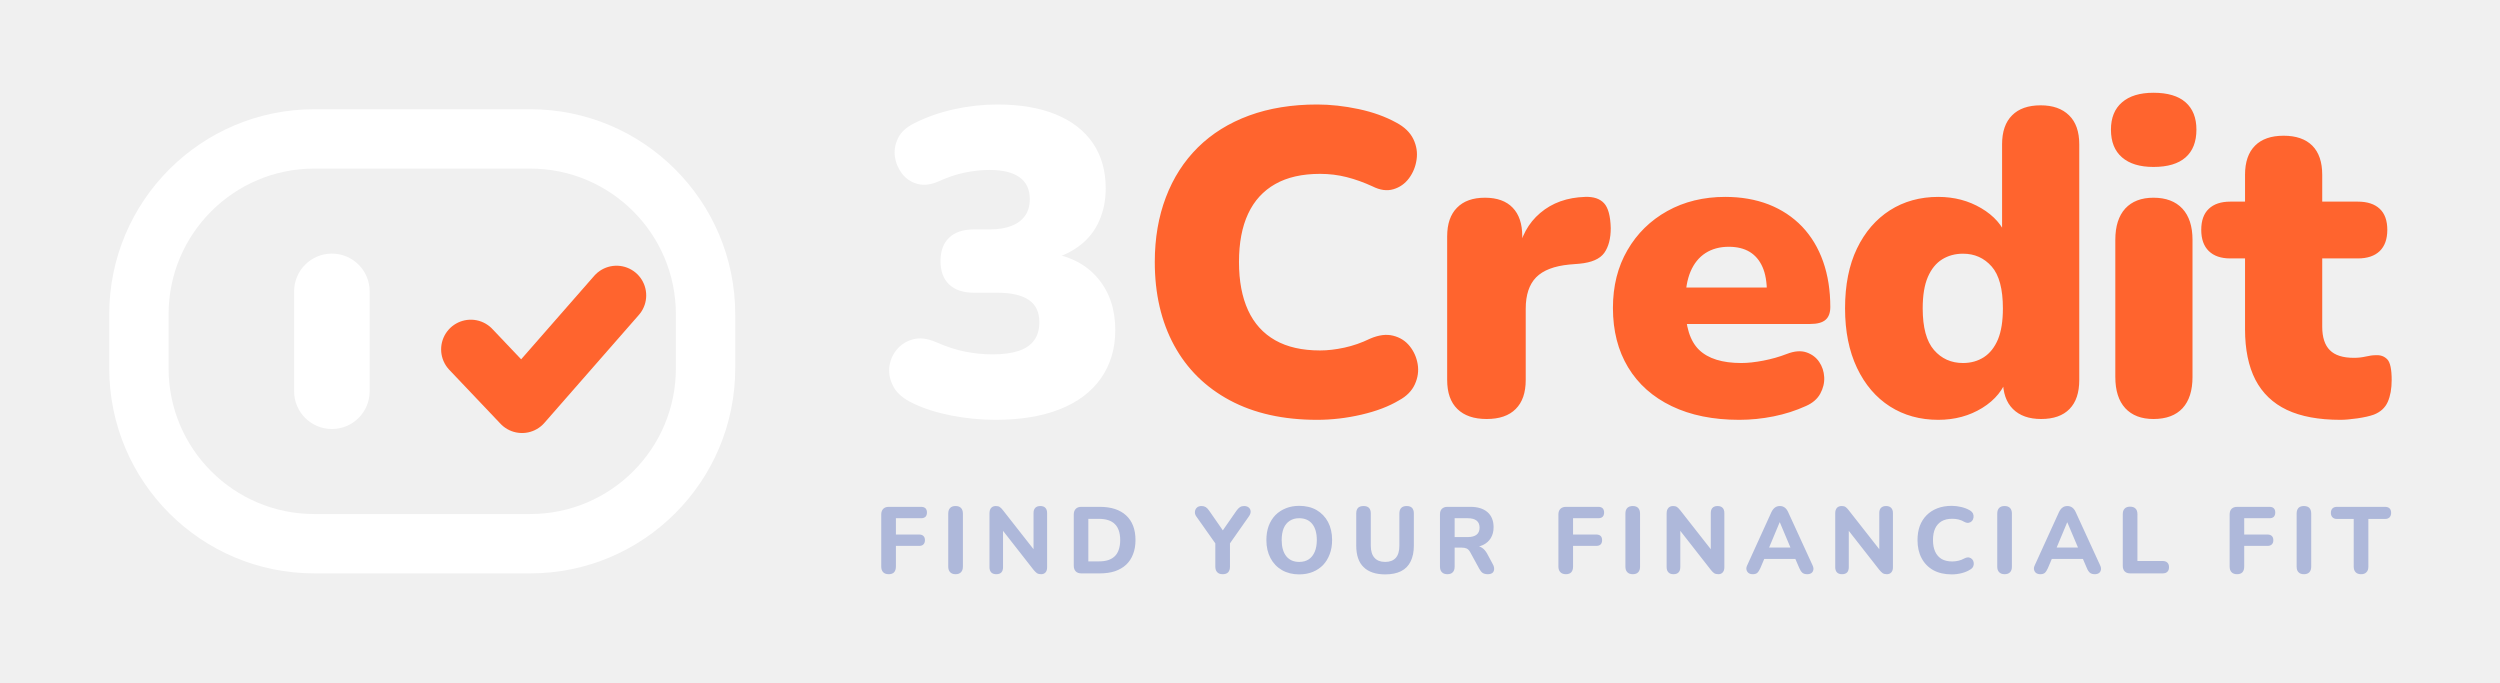
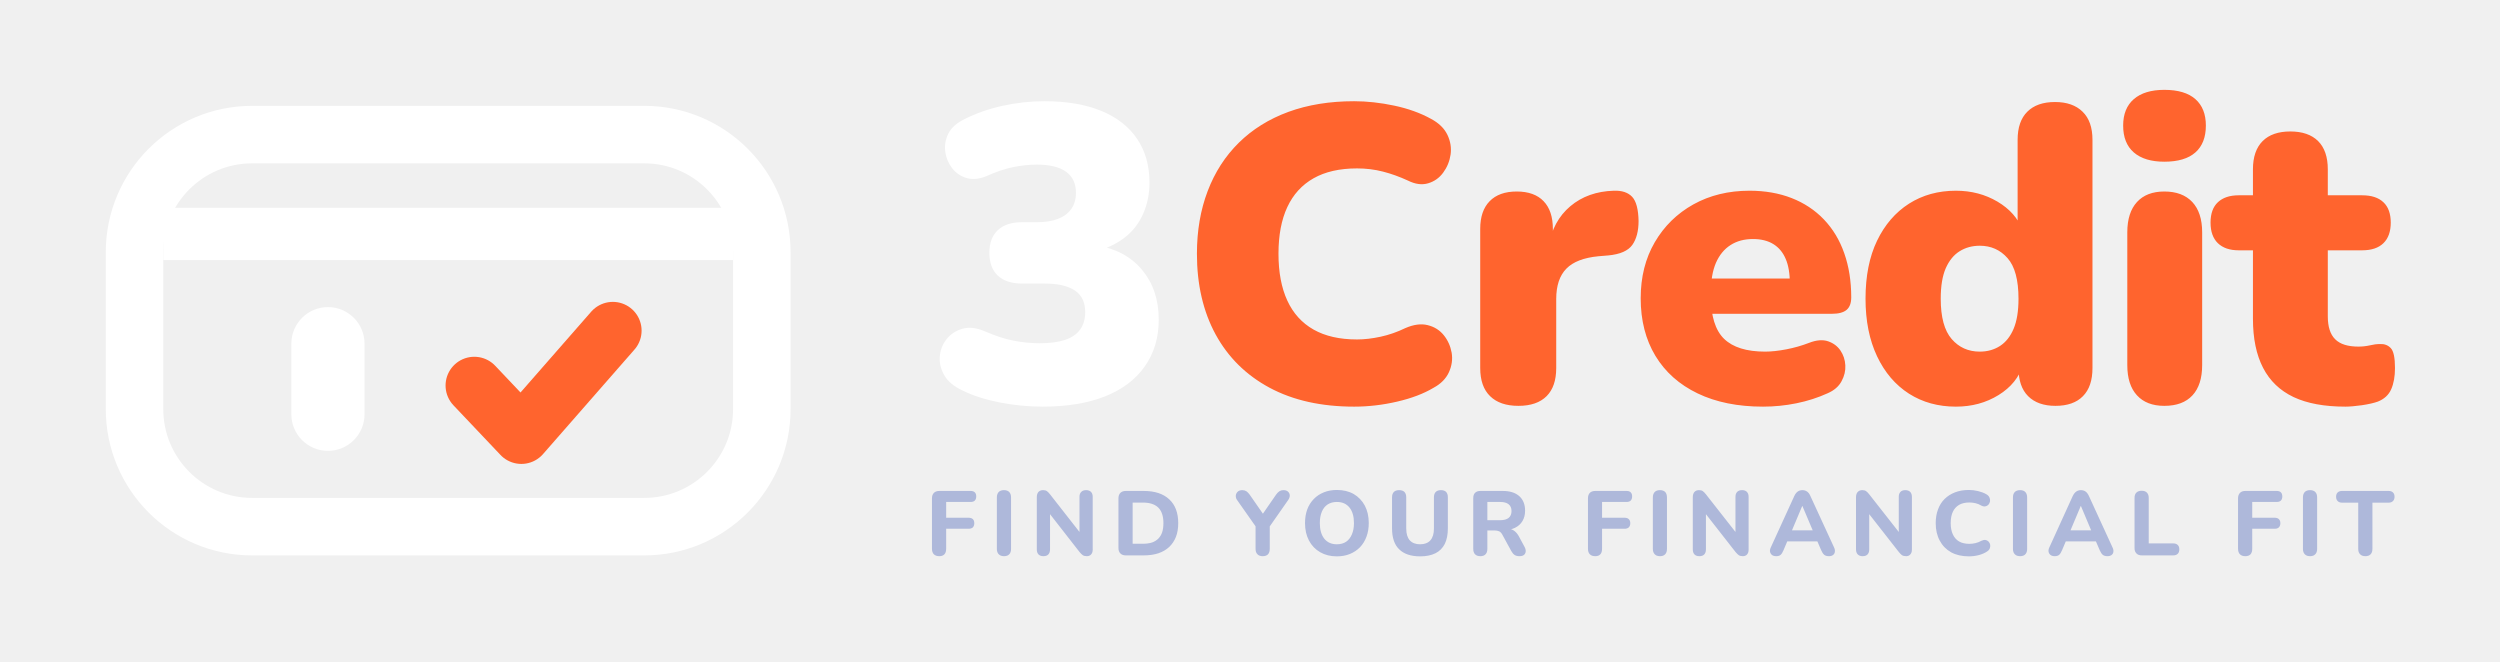
- <svg xmlns="http://www.w3.org/2000/svg" viewBox="0 0 274.64 74.99" role="img">
-   <rect x="15.26" y="15.26" width="62.25" height="44.47" rx="19.27" fill="none" stroke="#FFFFFF" stroke-width="6.52" />
-   <rect x="32.31" y="27.86" width="8.3" height="19.27" rx="4.15" fill="#FFFFFF" />
-   <path d="M51.72 38.38l5.63 5.93l10.38-11.86" fill="none" stroke="#FF642E" stroke-width="6.52" stroke-linecap="round" stroke-linejoin="round" />
-   <path fill="#FFFFFF" d="M109.37 46.12Q106.94 46.12 104.51 45.65Q102.08 45.17 100.31 44.31Q98.79 43.6 98.19 42.55Q97.6 41.5 97.69 40.41Q97.79 39.31 98.48 38.45Q99.17 37.59 100.29 37.28Q101.41 36.97 102.84 37.59Q104.6 38.36 106.08 38.64Q107.56 38.93 109.04 38.93Q110.75 38.93 111.9 38.55Q113.04 38.17 113.61 37.38Q114.18 36.59 114.18 35.4Q114.18 33.73 113.02 32.95Q111.85 32.16 109.61 32.16H107.03Q105.22 32.16 104.27 31.25Q103.32 30.35 103.32 28.68Q103.32 27.01 104.27 26.11Q105.22 25.2 107.03 25.2H108.75Q110.13 25.2 111.11 24.82Q112.09 24.44 112.61 23.7Q113.13 22.96 113.13 21.87Q113.13 20.29 112.01 19.48Q110.89 18.67 108.7 18.67Q107.37 18.67 105.99 18.96Q104.6 19.24 103.03 19.96Q101.79 20.48 100.77 20.2Q99.74 19.91 99.1 19.08Q98.46 18.24 98.31 17.22Q98.17 16.19 98.65 15.19Q99.12 14.19 100.46 13.53Q102.46 12.52 104.82 12Q107.18 11.48 109.56 11.48Q113.33 11.48 115.99 12.57Q118.66 13.67 120.07 15.74Q121.47 17.81 121.47 20.72Q121.47 22.63 120.76 24.25Q120.05 25.87 118.66 26.94Q117.28 28.01 115.42 28.49V27.82Q118.76 28.35 120.64 30.61Q122.52 32.87 122.52 36.26Q122.52 39.31 120.95 41.55Q119.38 43.79 116.42 44.96Q113.47 46.12 109.37 46.12Z" />
-   <path fill="#FF642E" d="M144.69 46.12Q139.11 46.12 135.11 43.98Q131.1 41.83 128.98 37.93Q126.86 34.02 126.86 28.78Q126.86 24.87 128.08 21.67Q129.29 18.48 131.6 16.19Q133.91 13.91 137.23 12.69Q140.54 11.48 144.69 11.48Q146.88 11.48 149.24 11.98Q151.6 12.48 153.41 13.48Q154.74 14.19 155.27 15.29Q155.79 16.38 155.62 17.53Q155.46 18.67 154.79 19.58Q154.12 20.48 153.07 20.79Q152.02 21.1 150.79 20.48Q149.36 19.82 147.95 19.46Q146.54 19.1 145.02 19.1Q142.06 19.1 140.09 20.22Q138.11 21.34 137.11 23.49Q136.11 25.63 136.11 28.78Q136.11 31.92 137.11 34.09Q138.11 36.26 140.09 37.38Q142.06 38.5 145.02 38.5Q146.26 38.5 147.69 38.19Q149.12 37.88 150.5 37.21Q151.93 36.59 153.05 36.88Q154.17 37.16 154.86 38.02Q155.55 38.88 155.74 40Q155.93 41.12 155.43 42.22Q154.93 43.31 153.69 43.98Q152.02 44.98 149.57 45.55Q147.12 46.12 144.69 46.12ZM163.32 46.03Q161.22 46.03 160.1 44.93Q158.98 43.84 158.98 41.74V25.96Q158.98 23.91 160.06 22.82Q161.13 21.72 163.13 21.72Q165.13 21.72 166.18 22.82Q167.23 23.91 167.23 25.96V27.92H166.75Q167.23 25.06 169.21 23.39Q171.18 21.72 174.14 21.63Q175.52 21.58 176.21 22.32Q176.9 23.06 176.95 25.06Q176.95 26.77 176.24 27.78Q175.52 28.78 173.52 28.97L172.42 29.06Q169.9 29.3 168.75 30.47Q167.61 31.64 167.61 33.92V41.74Q167.61 43.84 166.51 44.93Q165.42 46.03 163.32 46.03ZM191.06 46.12Q186.77 46.12 183.65 44.62Q180.53 43.12 178.86 40.36Q177.19 37.59 177.19 33.83Q177.19 30.21 178.79 27.47Q180.38 24.73 183.17 23.18Q185.96 21.63 189.53 21.63Q192.15 21.63 194.3 22.46Q196.44 23.3 197.97 24.89Q199.49 26.49 200.28 28.73Q201.07 30.97 201.07 33.73Q201.07 34.69 200.54 35.14Q200.02 35.59 198.87 35.59H184.29V31.59H194.87L194.11 32.21Q194.11 30.44 193.63 29.35Q193.15 28.25 192.23 27.68Q191.3 27.11 189.91 27.11Q188.44 27.11 187.36 27.8Q186.29 28.49 185.72 29.82Q185.15 31.16 185.15 33.16V33.59Q185.15 36.97 186.65 38.43Q188.15 39.88 191.3 39.88Q192.34 39.88 193.7 39.62Q195.06 39.36 196.3 38.88Q197.54 38.4 198.45 38.71Q199.35 39.02 199.85 39.76Q200.35 40.5 200.4 41.43Q200.45 42.36 199.97 43.24Q199.49 44.12 198.4 44.6Q196.73 45.36 194.85 45.74Q192.96 46.12 191.06 46.12ZM212.93 46.12Q209.93 46.12 207.62 44.65Q205.31 43.17 204 40.41Q202.69 37.64 202.69 33.88Q202.69 30.02 204 27.3Q205.31 24.58 207.62 23.1Q209.93 21.63 212.93 21.63Q215.55 21.63 217.65 22.87Q219.75 24.11 220.46 26.06H219.94V15.86Q219.94 13.76 221.04 12.67Q222.13 11.57 224.18 11.57Q226.18 11.57 227.3 12.67Q228.42 13.76 228.42 15.86V41.74Q228.42 43.84 227.35 44.93Q226.28 46.03 224.23 46.03Q222.23 46.03 221.13 44.93Q220.03 43.84 220.03 41.74V39.02L220.56 41.36Q219.89 43.5 217.77 44.81Q215.65 46.12 212.93 46.12ZM215.65 39.88Q216.94 39.88 217.94 39.24Q218.94 38.59 219.49 37.28Q220.03 35.97 220.03 33.88Q220.03 30.68 218.8 29.28Q217.56 27.87 215.65 27.87Q214.36 27.87 213.36 28.49Q212.36 29.11 211.79 30.42Q211.22 31.73 211.22 33.88Q211.22 37.02 212.46 38.45Q213.7 39.88 215.65 39.88ZM236.57 46.03Q234.57 46.03 233.47 44.84Q232.38 43.65 232.38 41.41V26.35Q232.38 24.11 233.47 22.91Q234.57 21.72 236.57 21.72Q238.62 21.72 239.74 22.91Q240.86 24.11 240.86 26.35V41.41Q240.86 43.65 239.77 44.84Q238.67 46.03 236.57 46.03ZM236.57 18.34Q234.33 18.34 233.12 17.29Q231.9 16.24 231.9 14.24Q231.9 12.29 233.12 11.24Q234.33 10.19 236.57 10.19Q238.91 10.19 240.1 11.24Q241.29 12.29 241.29 14.24Q241.29 16.24 240.1 17.29Q238.91 18.34 236.57 18.34ZM257.11 46.12Q253.54 46.12 251.23 45.03Q248.92 43.93 247.77 41.72Q246.63 39.5 246.63 36.16V28.39H245.01Q243.48 28.39 242.65 27.58Q241.82 26.77 241.82 25.25Q241.82 23.72 242.65 22.94Q243.48 22.15 245.01 22.15H246.63V19.2Q246.63 17.1 247.73 16Q248.82 14.91 250.87 14.91Q252.92 14.91 254.02 16Q255.11 17.1 255.11 19.2V22.15H259.02Q260.59 22.15 261.43 22.94Q262.26 23.72 262.26 25.25Q262.26 26.77 261.43 27.58Q260.59 28.39 259.02 28.39H255.11V35.88Q255.11 37.64 255.95 38.47Q256.78 39.31 258.59 39.31Q259.26 39.31 259.88 39.17Q260.5 39.02 261.02 39.02Q261.78 38.98 262.26 39.48Q262.74 39.98 262.74 41.74Q262.74 43.17 262.31 44.15Q261.88 45.12 260.78 45.55Q260.12 45.79 258.97 45.96Q257.83 46.12 257.11 46.12Z" />
-   <path fill="#AEB8DA" d="M97.63 63.08Q97.23 63.08 97.02 62.86Q96.81 62.65 96.81 62.23V56.52Q96.81 56.12 97.03 55.9Q97.24 55.68 97.65 55.68H101.19Q101.5 55.68 101.67 55.84Q101.83 56 101.83 56.3Q101.83 56.61 101.67 56.77Q101.5 56.93 101.19 56.93H98.42V58.72H100.97Q101.28 58.72 101.44 58.88Q101.61 59.04 101.61 59.34Q101.61 59.64 101.44 59.81Q101.28 59.97 100.97 59.97H98.42V62.23Q98.42 63.08 97.63 63.08ZM104.98 63.08Q104.58 63.08 104.38 62.86Q104.17 62.65 104.17 62.25V56.42Q104.17 56.02 104.38 55.8Q104.58 55.59 104.98 55.59Q105.36 55.59 105.57 55.8Q105.78 56.02 105.78 56.42V62.25Q105.78 62.65 105.57 62.86Q105.37 63.08 104.98 63.08ZM109.45 63.08Q109.08 63.08 108.89 62.88Q108.7 62.68 108.7 62.3V56.4Q108.7 56 108.89 55.79Q109.08 55.59 109.4 55.59Q109.68 55.59 109.83 55.7Q109.99 55.8 110.18 56.05L113.82 60.69H113.54V56.35Q113.54 55.99 113.73 55.79Q113.92 55.59 114.29 55.59Q114.65 55.59 114.84 55.79Q115.03 55.99 115.03 56.35V62.34Q115.03 62.68 114.86 62.88Q114.68 63.08 114.38 63.08Q114.09 63.08 113.92 62.97Q113.75 62.85 113.55 62.61L109.92 57.97H110.19V62.3Q110.19 62.68 110.01 62.88Q109.82 63.08 109.45 63.08ZM118.8 62.99Q118.39 62.99 118.18 62.77Q117.96 62.55 117.96 62.15V56.52Q117.96 56.12 118.18 55.9Q118.39 55.68 118.8 55.68H120.82Q122.7 55.68 123.72 56.63Q124.74 57.58 124.74 59.33Q124.74 60.21 124.47 60.89Q124.21 61.57 123.71 62.04Q123.21 62.5 122.49 62.75Q121.76 62.99 120.82 62.99ZM119.56 61.67H120.73Q121.32 61.67 121.75 61.53Q122.19 61.38 122.48 61.09Q122.77 60.8 122.91 60.36Q123.06 59.92 123.06 59.33Q123.06 58.15 122.47 57.57Q121.89 57 120.73 57H119.56ZM134.32 63.08Q133.92 63.08 133.72 62.86Q133.51 62.65 133.51 62.24V59.24L133.84 60.16L131.39 56.69Q131.25 56.47 131.27 56.21Q131.29 55.96 131.48 55.77Q131.66 55.59 132.01 55.59Q132.25 55.59 132.46 55.71Q132.66 55.84 132.84 56.11L134.5 58.5H134.17L135.83 56.11Q136.03 55.83 136.22 55.71Q136.41 55.59 136.67 55.59Q137 55.59 137.19 55.76Q137.38 55.93 137.39 56.18Q137.4 56.44 137.21 56.71L134.79 60.16L135.12 59.24V62.24Q135.12 63.08 134.32 63.08ZM142.72 63.1Q141.65 63.1 140.83 62.63Q140.02 62.16 139.57 61.31Q139.12 60.46 139.12 59.33Q139.12 58.47 139.37 57.78Q139.63 57.09 140.1 56.6Q140.58 56.11 141.25 55.84Q141.92 55.57 142.72 55.57Q143.82 55.57 144.63 56.03Q145.44 56.5 145.89 57.34Q146.34 58.19 146.34 59.32Q146.34 60.18 146.08 60.87Q145.82 61.57 145.35 62.07Q144.87 62.56 144.21 62.83Q143.54 63.1 142.72 63.1ZM142.72 61.73Q143.34 61.73 143.77 61.45Q144.2 61.16 144.43 60.62Q144.66 60.08 144.66 59.33Q144.66 58.19 144.16 57.56Q143.65 56.93 142.72 56.93Q142.12 56.93 141.69 57.21Q141.25 57.49 141.02 58.03Q140.8 58.57 140.8 59.33Q140.8 60.46 141.3 61.1Q141.81 61.73 142.72 61.73ZM152.17 63.1Q151.39 63.1 150.8 62.9Q150.2 62.7 149.8 62.3Q149.39 61.91 149.19 61.31Q148.99 60.72 148.99 59.93V56.41Q148.99 56 149.19 55.79Q149.4 55.59 149.8 55.59Q150.18 55.59 150.39 55.79Q150.59 56 150.59 56.41V59.94Q150.59 60.83 151 61.28Q151.4 61.73 152.17 61.73Q152.94 61.73 153.34 61.28Q153.73 60.83 153.73 59.94V56.41Q153.73 56 153.94 55.79Q154.15 55.59 154.53 55.59Q154.92 55.59 155.12 55.79Q155.32 56 155.32 56.41V59.93Q155.32 60.98 154.96 61.69Q154.61 62.4 153.91 62.75Q153.21 63.1 152.17 63.1ZM159 63.08Q158.61 63.08 158.4 62.86Q158.19 62.65 158.19 62.25V56.5Q158.19 56.09 158.41 55.89Q158.62 55.68 159.01 55.68H161.53Q162.75 55.68 163.42 56.27Q164.08 56.86 164.08 57.92Q164.08 58.6 163.78 59.1Q163.48 59.6 162.92 59.87Q162.35 60.14 161.53 60.14L161.61 59.96H162.04Q162.47 59.96 162.8 60.17Q163.13 60.39 163.37 60.82L164.01 62.01Q164.15 62.27 164.14 62.52Q164.13 62.77 163.96 62.93Q163.78 63.08 163.44 63.08Q163.1 63.08 162.88 62.94Q162.67 62.79 162.51 62.49L161.51 60.66Q161.35 60.37 161.13 60.26Q160.91 60.16 160.59 60.16H159.8V62.25Q159.8 62.65 159.6 62.86Q159.4 63.08 159 63.08ZM159.8 59H161.24Q161.88 59 162.21 58.74Q162.54 58.48 162.54 57.96Q162.54 57.45 162.21 57.19Q161.88 56.93 161.24 56.93H159.8ZM172.02 63.08Q171.63 63.08 171.42 62.86Q171.2 62.65 171.2 62.23V56.52Q171.2 56.12 171.42 55.9Q171.64 55.68 172.04 55.68H175.59Q175.9 55.68 176.06 55.84Q176.22 56 176.22 56.3Q176.22 56.61 176.06 56.77Q175.9 56.93 175.59 56.93H172.81V58.72H175.36Q175.67 58.72 175.84 58.88Q176 59.04 176 59.34Q176 59.64 175.84 59.81Q175.67 59.97 175.36 59.97H172.81V62.23Q172.81 63.08 172.02 63.08ZM179.37 63.08Q178.98 63.08 178.77 62.86Q178.56 62.65 178.56 62.25V56.42Q178.56 56.02 178.77 55.8Q178.98 55.59 179.37 55.59Q179.76 55.59 179.96 55.8Q180.17 56.02 180.17 56.42V62.25Q180.17 62.65 179.97 62.86Q179.77 63.08 179.37 63.08ZM183.84 63.08Q183.48 63.08 183.29 62.88Q183.09 62.68 183.09 62.3V56.4Q183.09 56 183.29 55.79Q183.48 55.59 183.8 55.59Q184.08 55.59 184.23 55.7Q184.38 55.8 184.58 56.05L188.22 60.69H187.94V56.35Q187.94 55.99 188.13 55.79Q188.32 55.59 188.68 55.59Q189.05 55.59 189.24 55.79Q189.43 55.99 189.43 56.35V62.34Q189.43 62.68 189.25 62.88Q189.08 63.08 188.78 63.08Q188.49 63.08 188.31 62.97Q188.14 62.85 187.95 62.61L184.32 57.97H184.59V62.3Q184.59 62.68 184.4 62.88Q184.21 63.08 183.84 63.08ZM192.56 63.08Q192.27 63.08 192.09 62.95Q191.91 62.81 191.86 62.58Q191.81 62.36 191.95 62.08L194.6 56.26Q194.77 55.91 195 55.75Q195.22 55.59 195.53 55.59Q195.83 55.59 196.05 55.75Q196.28 55.91 196.44 56.26L199.11 62.08Q199.25 62.36 199.21 62.59Q199.17 62.82 199 62.95Q198.82 63.08 198.54 63.08Q198.19 63.08 198 62.92Q197.81 62.75 197.66 62.4L197.04 60.96L197.68 61.4H193.36L194 60.96L193.39 62.4Q193.23 62.76 193.06 62.92Q192.89 63.08 192.56 63.08ZM195.5 57.39 194.18 60.55 193.9 60.15H197.14L196.86 60.55L195.53 57.39ZM202.36 63.08Q201.99 63.08 201.8 62.88Q201.61 62.68 201.61 62.3V56.4Q201.61 56 201.8 55.79Q201.99 55.59 202.32 55.59Q202.6 55.59 202.75 55.7Q202.9 55.8 203.09 56.05L206.73 60.69H206.45V56.35Q206.45 55.99 206.64 55.79Q206.84 55.59 207.2 55.59Q207.56 55.59 207.75 55.79Q207.95 55.99 207.95 56.35V62.34Q207.95 62.68 207.77 62.88Q207.59 63.08 207.29 63.08Q207 63.08 206.83 62.97Q206.66 62.85 206.46 62.61L202.83 57.97H203.1V62.3Q203.1 62.68 202.92 62.88Q202.73 63.08 202.36 63.08ZM214.41 63.1Q213.23 63.1 212.39 62.64Q211.55 62.17 211.1 61.32Q210.65 60.48 210.65 59.33Q210.65 58.47 210.9 57.78Q211.16 57.09 211.65 56.6Q212.13 56.11 212.83 55.84Q213.53 55.57 214.41 55.57Q214.93 55.57 215.47 55.7Q216 55.83 216.39 56.06Q216.65 56.21 216.75 56.43Q216.84 56.64 216.8 56.86Q216.77 57.08 216.63 57.24Q216.49 57.39 216.28 57.43Q216.07 57.47 215.81 57.34Q215.5 57.15 215.16 57.07Q214.82 56.99 214.47 56.99Q213.77 56.99 213.3 57.26Q212.83 57.54 212.59 58.05Q212.35 58.57 212.35 59.33Q212.35 60.08 212.59 60.6Q212.83 61.13 213.3 61.41Q213.77 61.68 214.47 61.68Q214.8 61.68 215.15 61.6Q215.49 61.52 215.81 61.34Q216.08 61.21 216.3 61.24Q216.51 61.28 216.65 61.43Q216.79 61.58 216.82 61.79Q216.86 61.99 216.78 62.2Q216.7 62.41 216.47 62.55Q216.08 62.81 215.52 62.96Q214.96 63.1 214.41 63.1ZM220.22 63.08Q219.83 63.08 219.62 62.86Q219.41 62.65 219.41 62.25V56.42Q219.41 56.02 219.62 55.8Q219.83 55.59 220.22 55.59Q220.6 55.59 220.81 55.8Q221.02 56.02 221.02 56.42V62.25Q221.02 62.65 220.82 62.86Q220.61 63.08 220.22 63.08ZM224.15 63.08Q223.86 63.08 223.68 62.95Q223.5 62.81 223.45 62.58Q223.4 62.36 223.54 62.08L226.19 56.26Q226.36 55.91 226.59 55.75Q226.81 55.59 227.11 55.59Q227.41 55.59 227.64 55.75Q227.87 55.91 228.03 56.26L230.7 62.08Q230.84 62.36 230.8 62.59Q230.76 62.82 230.59 62.95Q230.41 63.08 230.13 63.08Q229.78 63.08 229.59 62.92Q229.39 62.75 229.25 62.4L228.63 60.96L229.27 61.4H224.95L225.59 60.96L224.98 62.4Q224.82 62.76 224.65 62.92Q224.48 63.08 224.15 63.08ZM227.09 57.39 225.77 60.55 225.49 60.15H228.73L228.45 60.55L227.11 57.39ZM234.02 62.99Q233.62 62.99 233.41 62.77Q233.2 62.55 233.2 62.17V56.48Q233.2 56.07 233.41 55.87Q233.61 55.66 234.01 55.66Q234.39 55.66 234.6 55.87Q234.81 56.07 234.81 56.48V61.63H237.59Q237.92 61.63 238.1 61.81Q238.28 61.98 238.28 62.3Q238.28 62.64 238.1 62.81Q237.92 62.99 237.59 62.99ZM245.75 63.08Q245.36 63.08 245.15 62.86Q244.94 62.65 244.94 62.23V56.52Q244.94 56.12 245.15 55.9Q245.37 55.68 245.78 55.68H249.32Q249.63 55.68 249.79 55.84Q249.95 56 249.95 56.3Q249.95 56.61 249.79 56.77Q249.63 56.93 249.32 56.93H246.54V58.72H249.09Q249.4 58.72 249.57 58.88Q249.74 59.04 249.74 59.34Q249.74 59.64 249.57 59.81Q249.4 59.97 249.09 59.97H246.54V62.23Q246.54 63.08 245.75 63.08ZM253.1 63.08Q252.71 63.08 252.5 62.86Q252.3 62.65 252.3 62.25V56.42Q252.3 56.02 252.5 55.8Q252.71 55.59 253.1 55.59Q253.49 55.59 253.7 55.8Q253.9 56.02 253.9 56.42V62.25Q253.9 62.65 253.7 62.86Q253.5 63.08 253.1 63.08ZM259.38 63.08Q258.98 63.08 258.78 62.86Q258.57 62.65 258.57 62.25V57.01H256.73Q256.41 57.01 256.24 56.83Q256.06 56.65 256.06 56.34Q256.06 56.02 256.24 55.85Q256.41 55.68 256.73 55.68H262.01Q262.33 55.68 262.51 55.85Q262.68 56.02 262.68 56.34Q262.68 56.65 262.51 56.83Q262.33 57.01 262.01 57.01H260.18V62.25Q260.18 62.65 259.97 62.86Q259.77 63.08 259.38 63.08Z" />
+ <svg xmlns="http://www.w3.org/2000/svg" viewBox="0 0 283.54 74.99" role="img">
+   <g transform="translate(3.40 -8.45) scale(1.4822)">
+     <rect x="8" y="16" width="48" height="30" rx="9" fill="none" stroke="#FFFFFF" stroke-width="4.4" />
+     <path d="M10.2 23.6H53.8" stroke="#FFFFFF" stroke-width="4" />
+     <rect x="20" y="29.2" width="5.6" height="11" rx="2.8" fill="#FFFFFF" />
+     <path d="M34 35.2l3.6 3.8l7-8" fill="none" stroke="#FF642E" stroke-width="4.4" stroke-linecap="round" stroke-linejoin="round" />
+   </g>
+   <path fill="#FFFFFF" d="M118.26 46.12Q115.83 46.12 113.4 45.65Q110.97 45.17 109.21 44.31Q107.68 43.6 107.09 42.55Q106.49 41.5 106.59 40.41Q106.68 39.31 107.37 38.45Q108.06 37.59 109.18 37.28Q110.3 36.97 111.73 37.59Q113.5 38.36 114.97 38.64Q116.45 38.93 117.93 38.93Q119.64 38.93 120.79 38.55Q121.93 38.17 122.5 37.38Q123.08 36.59 123.08 35.4Q123.08 33.73 121.91 32.95Q120.74 32.16 118.5 32.16H115.93Q114.12 32.16 113.16 31.25Q112.21 30.35 112.21 28.68Q112.21 27.01 113.16 26.11Q114.12 25.2 115.93 25.2H117.64Q119.03 25.2 120 24.82Q120.98 24.44 121.5 23.7Q122.03 22.96 122.03 21.87Q122.03 20.29 120.91 19.48Q119.79 18.67 117.6 18.67Q116.26 18.67 114.88 18.96Q113.5 19.24 111.92 19.96Q110.68 20.48 109.66 20.2Q108.64 19.91 107.99 19.08Q107.35 18.24 107.21 17.22Q107.06 16.19 107.54 15.19Q108.02 14.19 109.35 13.53Q111.35 12.52 113.71 12Q116.07 11.48 118.45 11.48Q122.22 11.48 124.89 12.57Q127.56 13.67 128.96 15.74Q130.37 17.81 130.37 20.72Q130.37 22.63 129.65 24.25Q128.94 25.87 127.56 26.94Q126.17 28.01 124.32 28.49V27.82Q127.65 28.35 129.53 30.61Q131.42 32.87 131.42 36.26Q131.42 39.31 129.84 41.55Q128.27 43.79 125.32 44.96Q122.36 46.12 118.26 46.12Z" />
+   <path fill="#FF642E" d="M153.58 46.12Q148 46.12 144 43.98Q140 41.83 137.87 37.93Q135.75 34.02 135.75 28.78Q135.75 24.87 136.97 21.67Q138.18 18.48 140.5 16.19Q142.81 13.91 146.12 12.69Q149.43 11.48 153.58 11.48Q155.77 11.48 158.13 11.98Q160.49 12.48 162.3 13.48Q163.63 14.19 164.16 15.29Q164.68 16.38 164.52 17.53Q164.35 18.67 163.68 19.58Q163.02 20.48 161.97 20.79Q160.92 21.1 159.68 20.48Q158.25 19.82 156.84 19.46Q155.44 19.1 153.91 19.1Q150.96 19.1 148.98 20.22Q147 21.34 146 23.49Q145 25.63 145 28.78Q145 31.92 146 34.09Q147 36.26 148.98 37.38Q150.96 38.5 153.91 38.5Q155.15 38.5 156.58 38.19Q158.01 37.88 159.39 37.21Q160.82 36.59 161.94 36.88Q163.06 37.16 163.75 38.02Q164.44 38.88 164.64 40Q164.83 41.12 164.33 42.22Q163.83 43.31 162.59 43.98Q160.92 44.98 158.46 45.55Q156.01 46.12 153.58 46.12ZM172.21 46.03Q170.12 46.03 169 44.93Q167.88 43.84 167.88 41.74V25.96Q167.88 23.91 168.95 22.82Q170.02 21.72 172.02 21.72Q174.02 21.72 175.07 22.82Q176.12 23.91 176.12 25.96V27.92H175.64Q176.12 25.06 178.1 23.39Q180.08 21.72 183.03 21.63Q184.41 21.58 185.11 22.32Q185.8 23.06 185.84 25.06Q185.84 26.77 185.13 27.78Q184.41 28.78 182.41 28.97L181.32 29.06Q178.79 29.3 177.65 30.47Q176.5 31.64 176.5 33.92V41.74Q176.5 43.84 175.41 44.93Q174.31 46.03 172.21 46.03ZM199.95 46.12Q195.66 46.12 192.54 44.62Q189.42 43.12 187.75 40.36Q186.08 37.59 186.08 33.83Q186.08 30.21 187.68 27.47Q189.28 24.73 192.06 23.18Q194.85 21.63 198.43 21.63Q201.05 21.63 203.19 22.46Q205.34 23.3 206.86 24.89Q208.39 26.49 209.17 28.73Q209.96 30.97 209.96 33.73Q209.96 34.69 209.44 35.14Q208.91 35.59 207.77 35.59H193.18V31.59H203.76L203 32.21Q203 30.44 202.52 29.35Q202.05 28.25 201.12 27.68Q200.19 27.11 198.81 27.11Q197.33 27.11 196.26 27.8Q195.19 28.49 194.61 29.82Q194.04 31.16 194.04 33.16V33.59Q194.04 36.97 195.54 38.43Q197.04 39.88 200.19 39.88Q201.24 39.88 202.6 39.62Q203.95 39.36 205.19 38.88Q206.43 38.4 207.34 38.71Q208.24 39.02 208.74 39.76Q209.24 40.5 209.29 41.43Q209.34 42.36 208.86 43.24Q208.39 44.12 207.29 44.6Q205.62 45.36 203.74 45.74Q201.86 46.12 199.95 46.12ZM221.83 46.12Q218.82 46.12 216.51 44.65Q214.2 43.17 212.89 40.41Q211.58 37.64 211.58 33.88Q211.58 30.02 212.89 27.3Q214.2 24.58 216.51 23.1Q218.82 21.63 221.83 21.63Q224.45 21.63 226.55 22.87Q228.64 24.11 229.36 26.06H228.83V15.86Q228.83 13.76 229.93 12.67Q231.03 11.57 233.07 11.57Q235.08 11.57 236.2 12.67Q237.32 13.76 237.32 15.86V41.74Q237.32 43.84 236.24 44.93Q235.17 46.03 233.12 46.03Q231.12 46.03 230.02 44.93Q228.93 43.84 228.93 41.74V39.02L229.45 41.36Q228.79 43.5 226.66 44.81Q224.54 46.12 221.83 46.12ZM224.54 39.88Q225.83 39.88 226.83 39.24Q227.83 38.59 228.38 37.28Q228.93 35.97 228.93 33.88Q228.93 30.68 227.69 29.28Q226.45 27.87 224.54 27.87Q223.26 27.87 222.26 28.49Q221.26 29.11 220.68 30.42Q220.11 31.73 220.11 33.88Q220.11 37.02 221.35 38.45Q222.59 39.88 224.54 39.88ZM245.47 46.03Q243.46 46.03 242.37 44.84Q241.27 43.65 241.27 41.41V26.35Q241.27 24.11 242.37 22.91Q243.46 21.72 245.47 21.72Q247.52 21.72 248.64 22.91Q249.76 24.11 249.76 26.35V41.41Q249.76 43.65 248.66 44.84Q247.56 46.03 245.47 46.03ZM245.47 18.34Q243.23 18.34 242.01 17.29Q240.8 16.24 240.8 14.24Q240.8 12.29 242.01 11.24Q243.23 10.19 245.47 10.19Q247.8 10.19 248.99 11.24Q250.18 12.29 250.18 14.24Q250.18 16.24 248.99 17.29Q247.8 18.34 245.47 18.34ZM266.01 46.12Q262.43 46.12 260.12 45.03Q257.81 43.93 256.67 41.72Q255.52 39.5 255.52 36.16V28.39H253.9Q252.38 28.39 251.54 27.58Q250.71 26.77 250.71 25.25Q250.71 23.72 251.54 22.94Q252.38 22.15 253.9 22.15H255.52V19.2Q255.52 17.1 256.62 16Q257.71 14.91 259.76 14.91Q261.81 14.91 262.91 16Q264.01 17.1 264.01 19.2V22.15H267.91Q269.49 22.15 270.32 22.94Q271.15 23.72 271.15 25.25Q271.15 26.77 270.32 27.58Q269.49 28.39 267.91 28.39H264.01V35.88Q264.01 37.64 264.84 38.47Q265.67 39.31 267.48 39.31Q268.15 39.31 268.77 39.17Q269.39 39.02 269.92 39.02Q270.68 38.98 271.15 39.48Q271.63 39.98 271.63 41.74Q271.63 43.17 271.2 44.15Q270.77 45.12 269.68 45.55Q269.01 45.79 267.87 45.96Q266.72 46.12 266.01 46.12Z" />
+   <path fill="#AEB8DA" d="M106.52 63.08Q106.13 63.08 105.91 62.86Q105.7 62.65 105.7 62.23V56.52Q105.7 56.12 105.92 55.9Q106.14 55.68 106.54 55.68H110.09Q110.4 55.68 110.56 55.84Q110.72 56 110.72 56.3Q110.72 56.61 110.56 56.77Q110.4 56.93 110.09 56.93H107.31V58.72H109.86Q110.17 58.72 110.34 58.88Q110.5 59.04 110.5 59.34Q110.5 59.64 110.34 59.81Q110.17 59.97 109.86 59.97H107.31V62.23Q107.31 63.08 106.52 63.08ZM113.87 63.08Q113.48 63.08 113.27 62.86Q113.06 62.65 113.06 62.25V56.42Q113.06 56.02 113.27 55.8Q113.48 55.59 113.87 55.59Q114.25 55.59 114.46 55.8Q114.67 56.02 114.67 56.42V62.25Q114.67 62.65 114.47 62.86Q114.27 63.08 113.87 63.08ZM118.34 63.08Q117.98 63.08 117.78 62.88Q117.59 62.68 117.59 62.3V56.4Q117.59 56 117.78 55.79Q117.98 55.59 118.3 55.59Q118.58 55.59 118.73 55.7Q118.88 55.8 119.08 56.05L122.71 60.69H122.43V56.35Q122.43 55.99 122.63 55.79Q122.82 55.59 123.18 55.59Q123.54 55.59 123.74 55.79Q123.93 55.99 123.93 56.35V62.34Q123.93 62.68 123.75 62.88Q123.57 63.08 123.27 63.08Q122.98 63.08 122.81 62.97Q122.64 62.85 122.44 62.61L118.82 57.97H119.09V62.3Q119.09 62.68 118.9 62.88Q118.71 63.08 118.34 63.08ZM127.69 62.99Q127.29 62.99 127.07 62.77Q126.85 62.55 126.85 62.15V56.52Q126.85 56.12 127.07 55.9Q127.29 55.68 127.69 55.68H129.71Q131.59 55.68 132.61 56.63Q133.63 57.58 133.63 59.33Q133.63 60.21 133.37 60.89Q133.1 61.57 132.6 62.04Q132.11 62.5 131.38 62.75Q130.66 62.99 129.71 62.99ZM128.46 61.67H129.62Q130.21 61.67 130.65 61.53Q131.08 61.38 131.37 61.09Q131.66 60.8 131.81 60.36Q131.95 59.92 131.95 59.33Q131.95 58.15 131.37 57.57Q130.78 57 129.62 57H128.46ZM143.21 63.08Q142.82 63.08 142.61 62.86Q142.4 62.65 142.4 62.24V59.24L142.73 60.16L140.29 56.69Q140.14 56.47 140.16 56.21Q140.18 55.96 140.37 55.77Q140.56 55.59 140.9 55.59Q141.15 55.59 141.35 55.71Q141.55 55.84 141.74 56.11L143.4 58.5H143.07L144.72 56.11Q144.92 55.83 145.11 55.71Q145.3 55.59 145.56 55.59Q145.9 55.59 146.08 55.76Q146.27 55.93 146.28 56.18Q146.29 56.44 146.1 56.71L143.69 60.16L144.01 59.24V62.24Q144.01 63.08 143.21 63.08ZM151.62 63.1Q150.54 63.1 149.73 62.63Q148.91 62.16 148.46 61.31Q148.01 60.46 148.01 59.33Q148.01 58.47 148.26 57.78Q148.52 57.09 149 56.6Q149.47 56.11 150.14 55.84Q150.81 55.57 151.62 55.57Q152.72 55.57 153.53 56.03Q154.33 56.5 154.79 57.34Q155.24 58.19 155.24 59.32Q155.24 60.18 154.98 60.87Q154.72 61.57 154.24 62.07Q153.76 62.56 153.1 62.83Q152.44 63.1 151.62 63.1ZM151.62 61.73Q152.23 61.73 152.66 61.45Q153.09 61.16 153.32 60.62Q153.56 60.08 153.56 59.33Q153.56 58.19 153.05 57.56Q152.54 56.93 151.62 56.93Q151.02 56.93 150.58 57.21Q150.15 57.49 149.92 58.03Q149.69 58.57 149.69 59.33Q149.69 60.46 150.2 61.1Q150.71 61.73 151.62 61.73ZM161.06 63.1Q160.29 63.1 159.69 62.9Q159.09 62.7 158.69 62.3Q158.28 61.91 158.08 61.31Q157.88 60.72 157.88 59.93V56.41Q157.88 56 158.09 55.79Q158.29 55.59 158.69 55.59Q159.07 55.59 159.28 55.79Q159.49 56 159.49 56.41V59.94Q159.49 60.83 159.89 61.28Q160.3 61.73 161.06 61.73Q161.83 61.73 162.23 61.28Q162.63 60.83 162.63 59.94V56.41Q162.63 56 162.84 55.79Q163.04 55.59 163.43 55.59Q163.81 55.59 164.01 55.79Q164.21 56 164.21 56.41V59.93Q164.21 60.98 163.86 61.69Q163.5 62.4 162.8 62.75Q162.1 63.1 161.06 63.1ZM167.89 63.08Q167.5 63.08 167.29 62.86Q167.09 62.65 167.09 62.25V56.5Q167.09 56.09 167.3 55.89Q167.51 55.68 167.91 55.68H170.42Q171.65 55.68 172.31 56.27Q172.97 56.86 172.97 57.92Q172.97 58.6 172.67 59.1Q172.37 59.6 171.81 59.87Q171.24 60.14 170.42 60.14L170.51 59.96H170.93Q171.37 59.96 171.69 60.17Q172.02 60.39 172.26 60.82L172.9 62.01Q173.05 62.27 173.04 62.52Q173.03 62.77 172.85 62.93Q172.67 63.08 172.33 63.08Q171.99 63.08 171.78 62.94Q171.56 62.79 171.4 62.49L170.4 60.66Q170.25 60.37 170.03 60.26Q169.8 60.16 169.48 60.16H168.69V62.25Q168.69 62.65 168.49 62.86Q168.29 63.08 167.89 63.08ZM168.69 59H170.13Q170.78 59 171.1 58.74Q171.43 58.48 171.43 57.96Q171.43 57.45 171.1 57.19Q170.78 56.93 170.13 56.93H168.69ZM180.92 63.08Q180.52 63.08 180.31 62.86Q180.1 62.65 180.1 62.23V56.52Q180.1 56.12 180.31 55.9Q180.53 55.68 180.94 55.68H184.48Q184.79 55.68 184.95 55.84Q185.11 56 185.11 56.3Q185.11 56.61 184.95 56.77Q184.79 56.93 184.48 56.93H181.7V58.72H184.25Q184.57 58.72 184.73 58.88Q184.9 59.04 184.9 59.34Q184.9 59.64 184.73 59.81Q184.57 59.97 184.25 59.97H181.7V62.23Q181.7 63.08 180.92 63.08ZM188.27 63.08Q187.87 63.08 187.67 62.86Q187.46 62.65 187.46 62.25V56.42Q187.46 56.02 187.67 55.8Q187.87 55.59 188.27 55.59Q188.65 55.59 188.86 55.8Q189.06 56.02 189.06 56.42V62.25Q189.06 62.65 188.86 62.86Q188.66 63.08 188.27 63.08ZM192.73 63.08Q192.37 63.08 192.18 62.88Q191.99 62.68 191.99 62.3V56.4Q191.99 56 192.18 55.79Q192.37 55.59 192.69 55.59Q192.97 55.59 193.12 55.7Q193.27 55.8 193.47 56.05L197.11 60.69H196.83V56.35Q196.83 55.99 197.02 55.79Q197.21 55.59 197.58 55.59Q197.94 55.59 198.13 55.79Q198.32 55.99 198.32 56.35V62.34Q198.32 62.68 198.15 62.88Q197.97 63.08 197.67 63.08Q197.38 63.08 197.21 62.97Q197.04 62.85 196.84 62.61L193.21 57.97H193.48V62.3Q193.48 62.68 193.29 62.88Q193.11 63.08 192.73 63.08ZM201.45 63.08Q201.16 63.08 200.98 62.95Q200.8 62.81 200.75 62.58Q200.71 62.36 200.84 62.08L203.5 56.26Q203.66 55.91 203.89 55.75Q204.12 55.59 204.42 55.59Q204.72 55.59 204.95 55.75Q205.18 55.91 205.33 56.26L208.01 62.08Q208.14 62.36 208.1 62.59Q208.07 62.82 207.89 62.95Q207.72 63.08 207.44 63.08Q207.08 63.08 206.89 62.92Q206.7 62.75 206.55 62.4L205.93 60.96L206.57 61.4H202.25L202.89 60.96L202.28 62.4Q202.13 62.76 201.96 62.92Q201.79 63.08 201.45 63.08ZM204.4 57.39 203.07 60.55 202.79 60.15H206.04L205.76 60.55L204.42 57.39ZM211.25 63.08Q210.89 63.08 210.7 62.88Q210.5 62.68 210.5 62.3V56.4Q210.5 56 210.7 55.79Q210.89 55.59 211.21 55.59Q211.49 55.59 211.64 55.7Q211.79 55.8 211.99 56.05L215.63 60.69H215.35V56.35Q215.35 55.99 215.54 55.79Q215.73 55.59 216.09 55.59Q216.45 55.59 216.65 55.79Q216.84 55.99 216.84 56.35V62.34Q216.84 62.68 216.66 62.88Q216.49 63.08 216.19 63.08Q215.9 63.08 215.72 62.97Q215.55 62.85 215.36 62.61L211.73 57.97H212V62.3Q212 62.68 211.81 62.88Q211.62 63.08 211.25 63.08ZM223.31 63.1Q222.13 63.1 221.29 62.64Q220.45 62.17 220 61.32Q219.54 60.48 219.54 59.33Q219.54 58.47 219.8 57.78Q220.05 57.09 220.54 56.6Q221.03 56.11 221.73 55.84Q222.43 55.57 223.31 55.57Q223.83 55.57 224.36 55.7Q224.89 55.83 225.29 56.06Q225.55 56.21 225.64 56.43Q225.73 56.64 225.7 56.86Q225.66 57.08 225.52 57.24Q225.38 57.39 225.17 57.43Q224.97 57.47 224.71 57.34Q224.4 57.15 224.05 57.07Q223.71 56.99 223.36 56.99Q222.66 56.99 222.19 57.26Q221.72 57.54 221.48 58.05Q221.24 58.57 221.24 59.33Q221.24 60.08 221.48 60.6Q221.72 61.13 222.19 61.41Q222.66 61.68 223.36 61.68Q223.69 61.68 224.04 61.6Q224.39 61.52 224.71 61.34Q224.98 61.21 225.19 61.24Q225.4 61.28 225.54 61.43Q225.68 61.58 225.72 61.79Q225.75 61.99 225.67 62.2Q225.59 62.41 225.36 62.55Q224.98 62.81 224.42 62.96Q223.86 63.1 223.31 63.1ZM229.11 63.08Q228.72 63.08 228.51 62.86Q228.3 62.65 228.3 62.25V56.42Q228.3 56.02 228.51 55.8Q228.72 55.59 229.11 55.59Q229.5 55.59 229.7 55.8Q229.91 56.02 229.91 56.42V62.25Q229.91 62.65 229.71 62.86Q229.51 63.08 229.11 63.08ZM233.04 63.08Q232.75 63.08 232.57 62.95Q232.39 62.81 232.34 62.58Q232.3 62.36 232.43 62.08L235.08 56.26Q235.25 55.91 235.48 55.75Q235.71 55.59 236.01 55.59Q236.31 55.59 236.54 55.75Q236.76 55.91 236.92 56.26L239.59 62.08Q239.73 62.36 239.69 62.59Q239.66 62.82 239.48 62.95Q239.3 63.08 239.02 63.08Q238.67 63.08 238.48 62.92Q238.29 62.75 238.14 62.4L237.52 60.96L238.16 61.4H233.84L234.48 60.96L233.87 62.4Q233.72 62.76 233.55 62.92Q233.37 63.08 233.04 63.08ZM235.99 57.39 234.66 60.55 234.38 60.15H237.62L237.34 60.55L236.01 57.39ZM242.91 62.99Q242.52 62.99 242.31 62.77Q242.09 62.55 242.09 62.17V56.48Q242.09 56.07 242.3 55.87Q242.51 55.66 242.9 55.66Q243.29 55.66 243.49 55.87Q243.7 56.07 243.7 56.48V61.63H246.48Q246.81 61.63 246.99 61.81Q247.17 61.98 247.17 62.3Q247.17 62.64 246.99 62.81Q246.81 62.99 246.48 62.99ZM254.65 63.08Q254.25 63.08 254.04 62.86Q253.83 62.65 253.83 62.23V56.52Q253.83 56.12 254.05 55.9Q254.26 55.68 254.67 55.68H258.21Q258.53 55.68 258.69 55.84Q258.85 56 258.85 56.3Q258.85 56.61 258.69 56.77Q258.53 56.93 258.21 56.93H255.44V58.72H257.99Q258.3 58.72 258.46 58.88Q258.63 59.04 258.63 59.34Q258.63 59.64 258.46 59.81Q258.3 59.97 257.99 59.97H255.44V62.23Q255.44 63.08 254.65 63.08ZM262 63.08Q261.6 63.08 261.4 62.86Q261.19 62.65 261.19 62.25V56.42Q261.19 56.02 261.4 55.8Q261.6 55.59 262 55.59Q262.38 55.59 262.59 55.8Q262.8 56.02 262.8 56.42V62.25Q262.8 62.65 262.59 62.86Q262.39 63.08 262 63.08ZM268.27 63.08Q267.88 63.08 267.67 62.86Q267.46 62.65 267.46 62.25V57.01H265.63Q265.31 57.01 265.13 56.83Q264.95 56.65 264.95 56.34Q264.95 56.02 265.13 55.85Q265.31 55.68 265.63 55.68H270.9Q271.22 55.68 271.4 55.85Q271.58 56.02 271.58 56.34Q271.58 56.65 271.4 56.83Q271.22 57.01 270.9 57.01H269.07V62.25Q269.07 62.65 268.87 62.86Q268.66 63.08 268.27 63.08Z" />
</svg>
